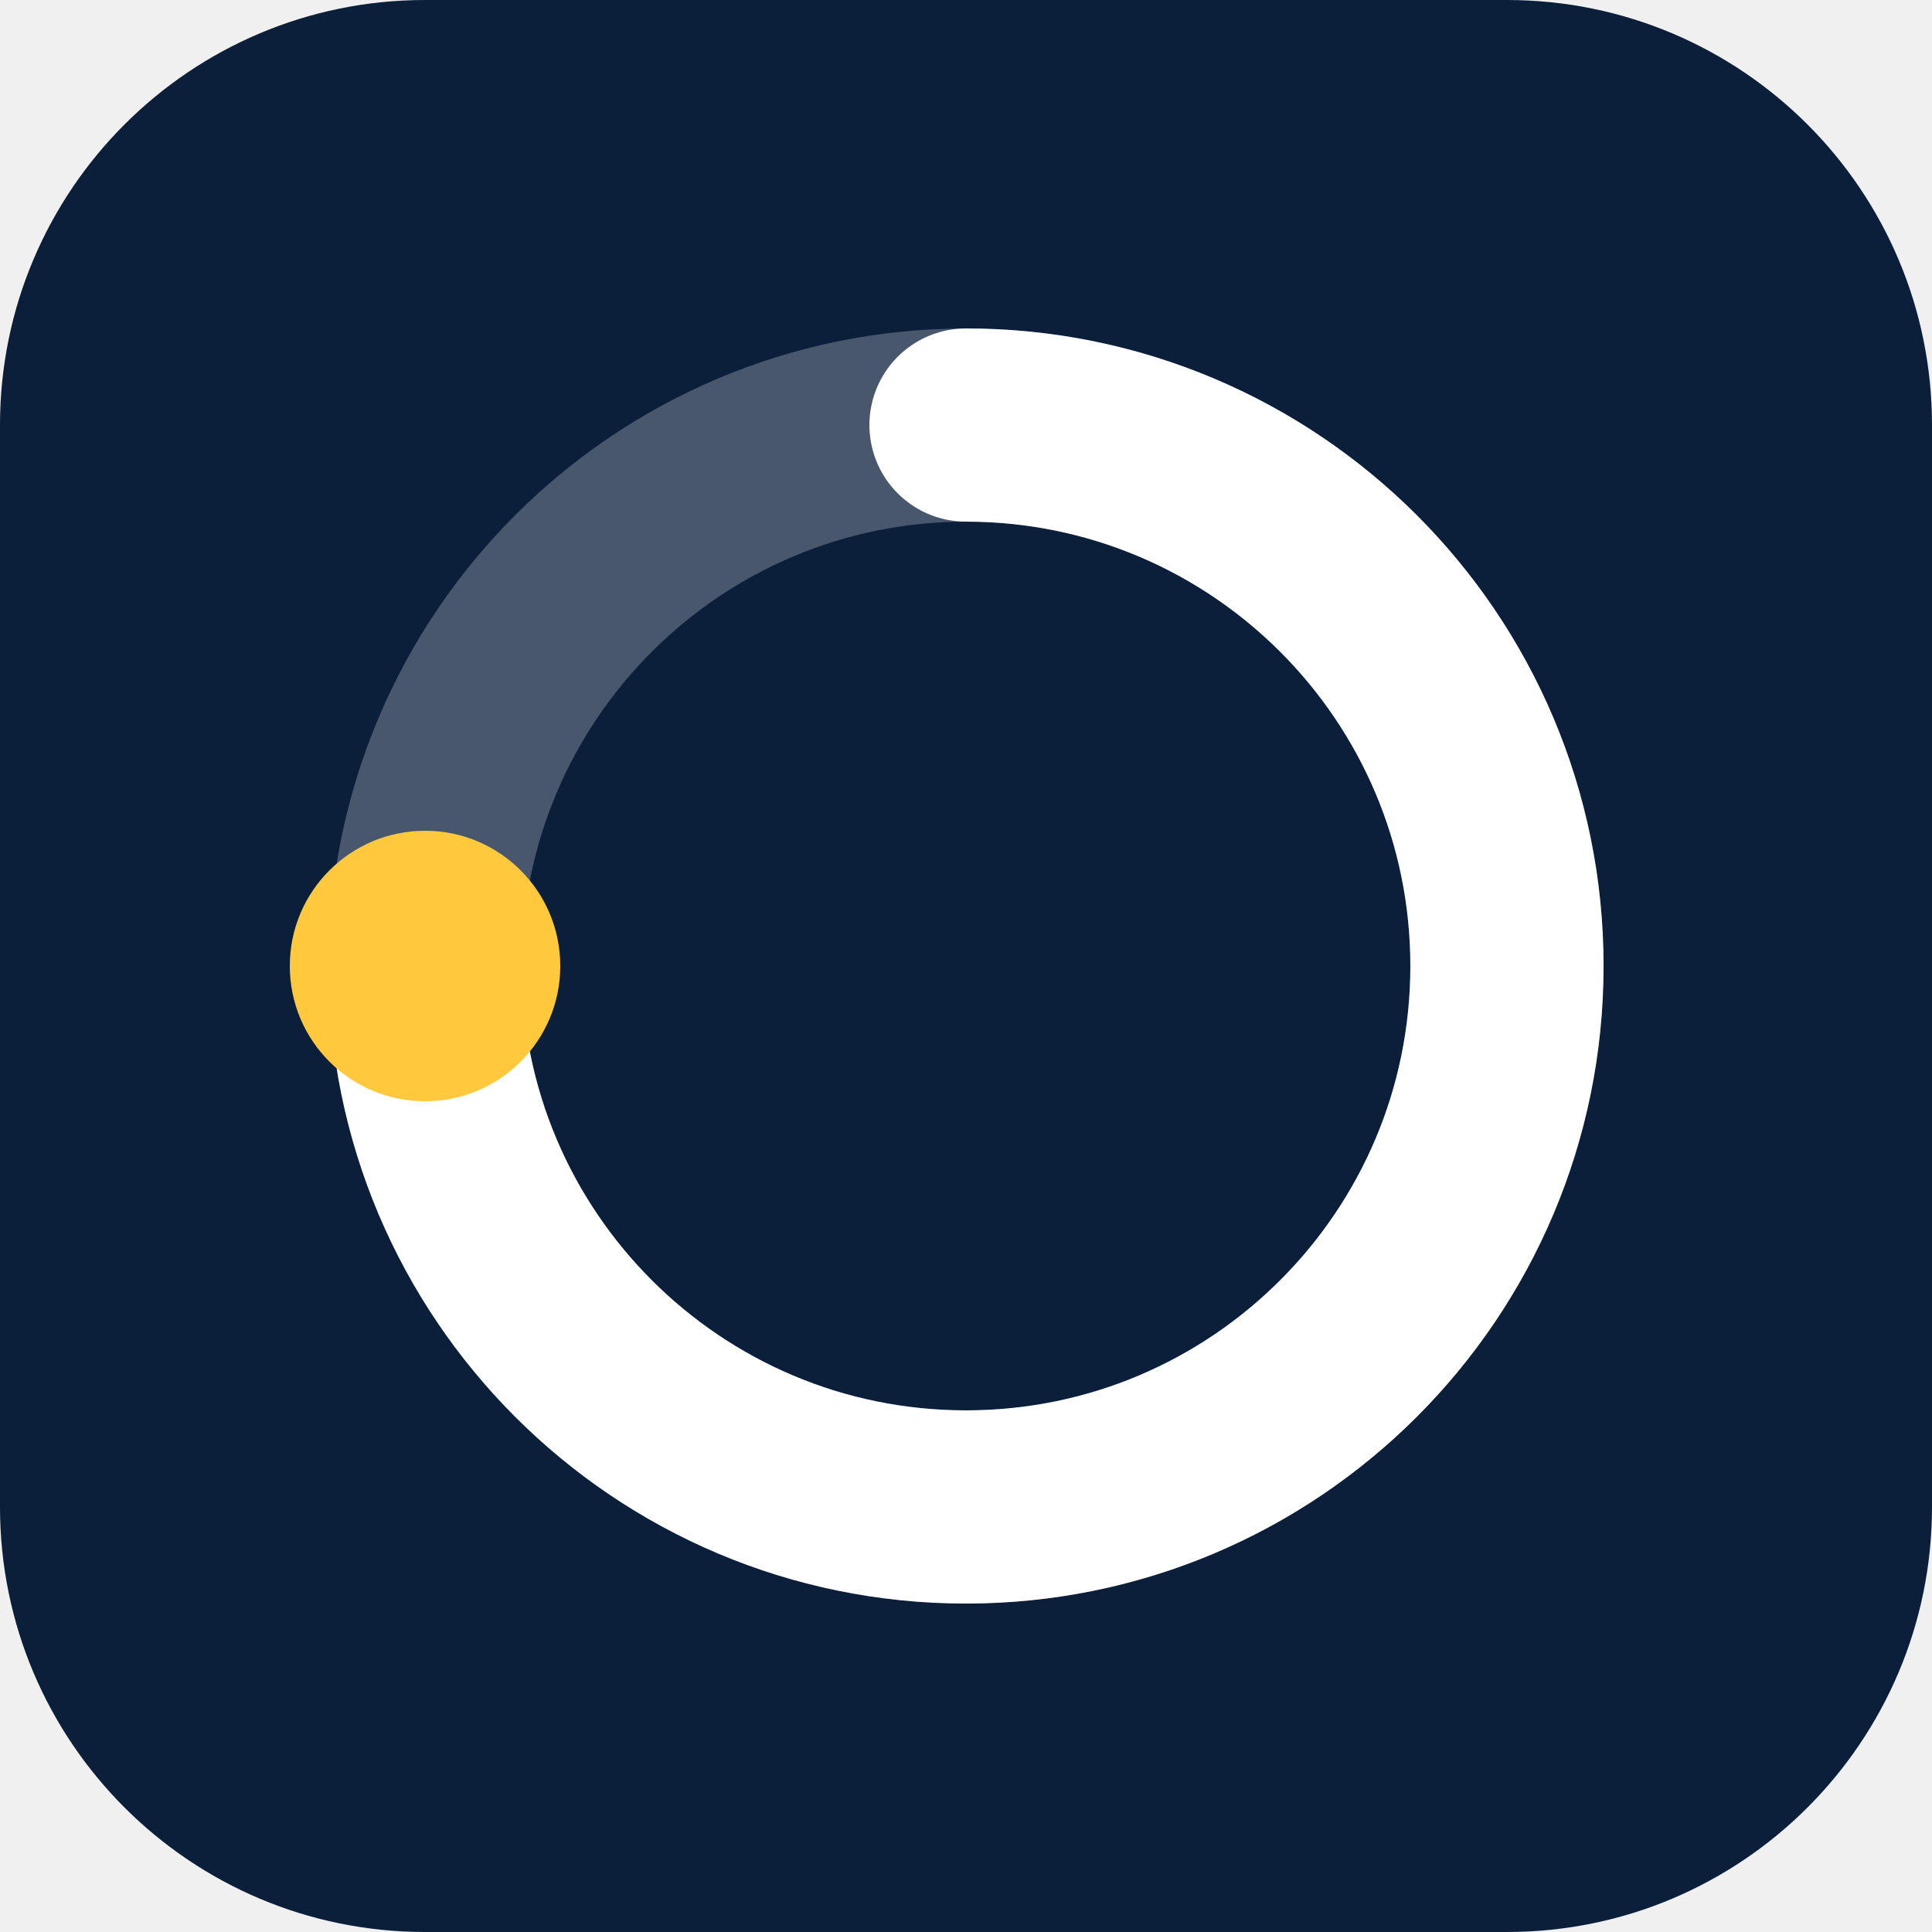
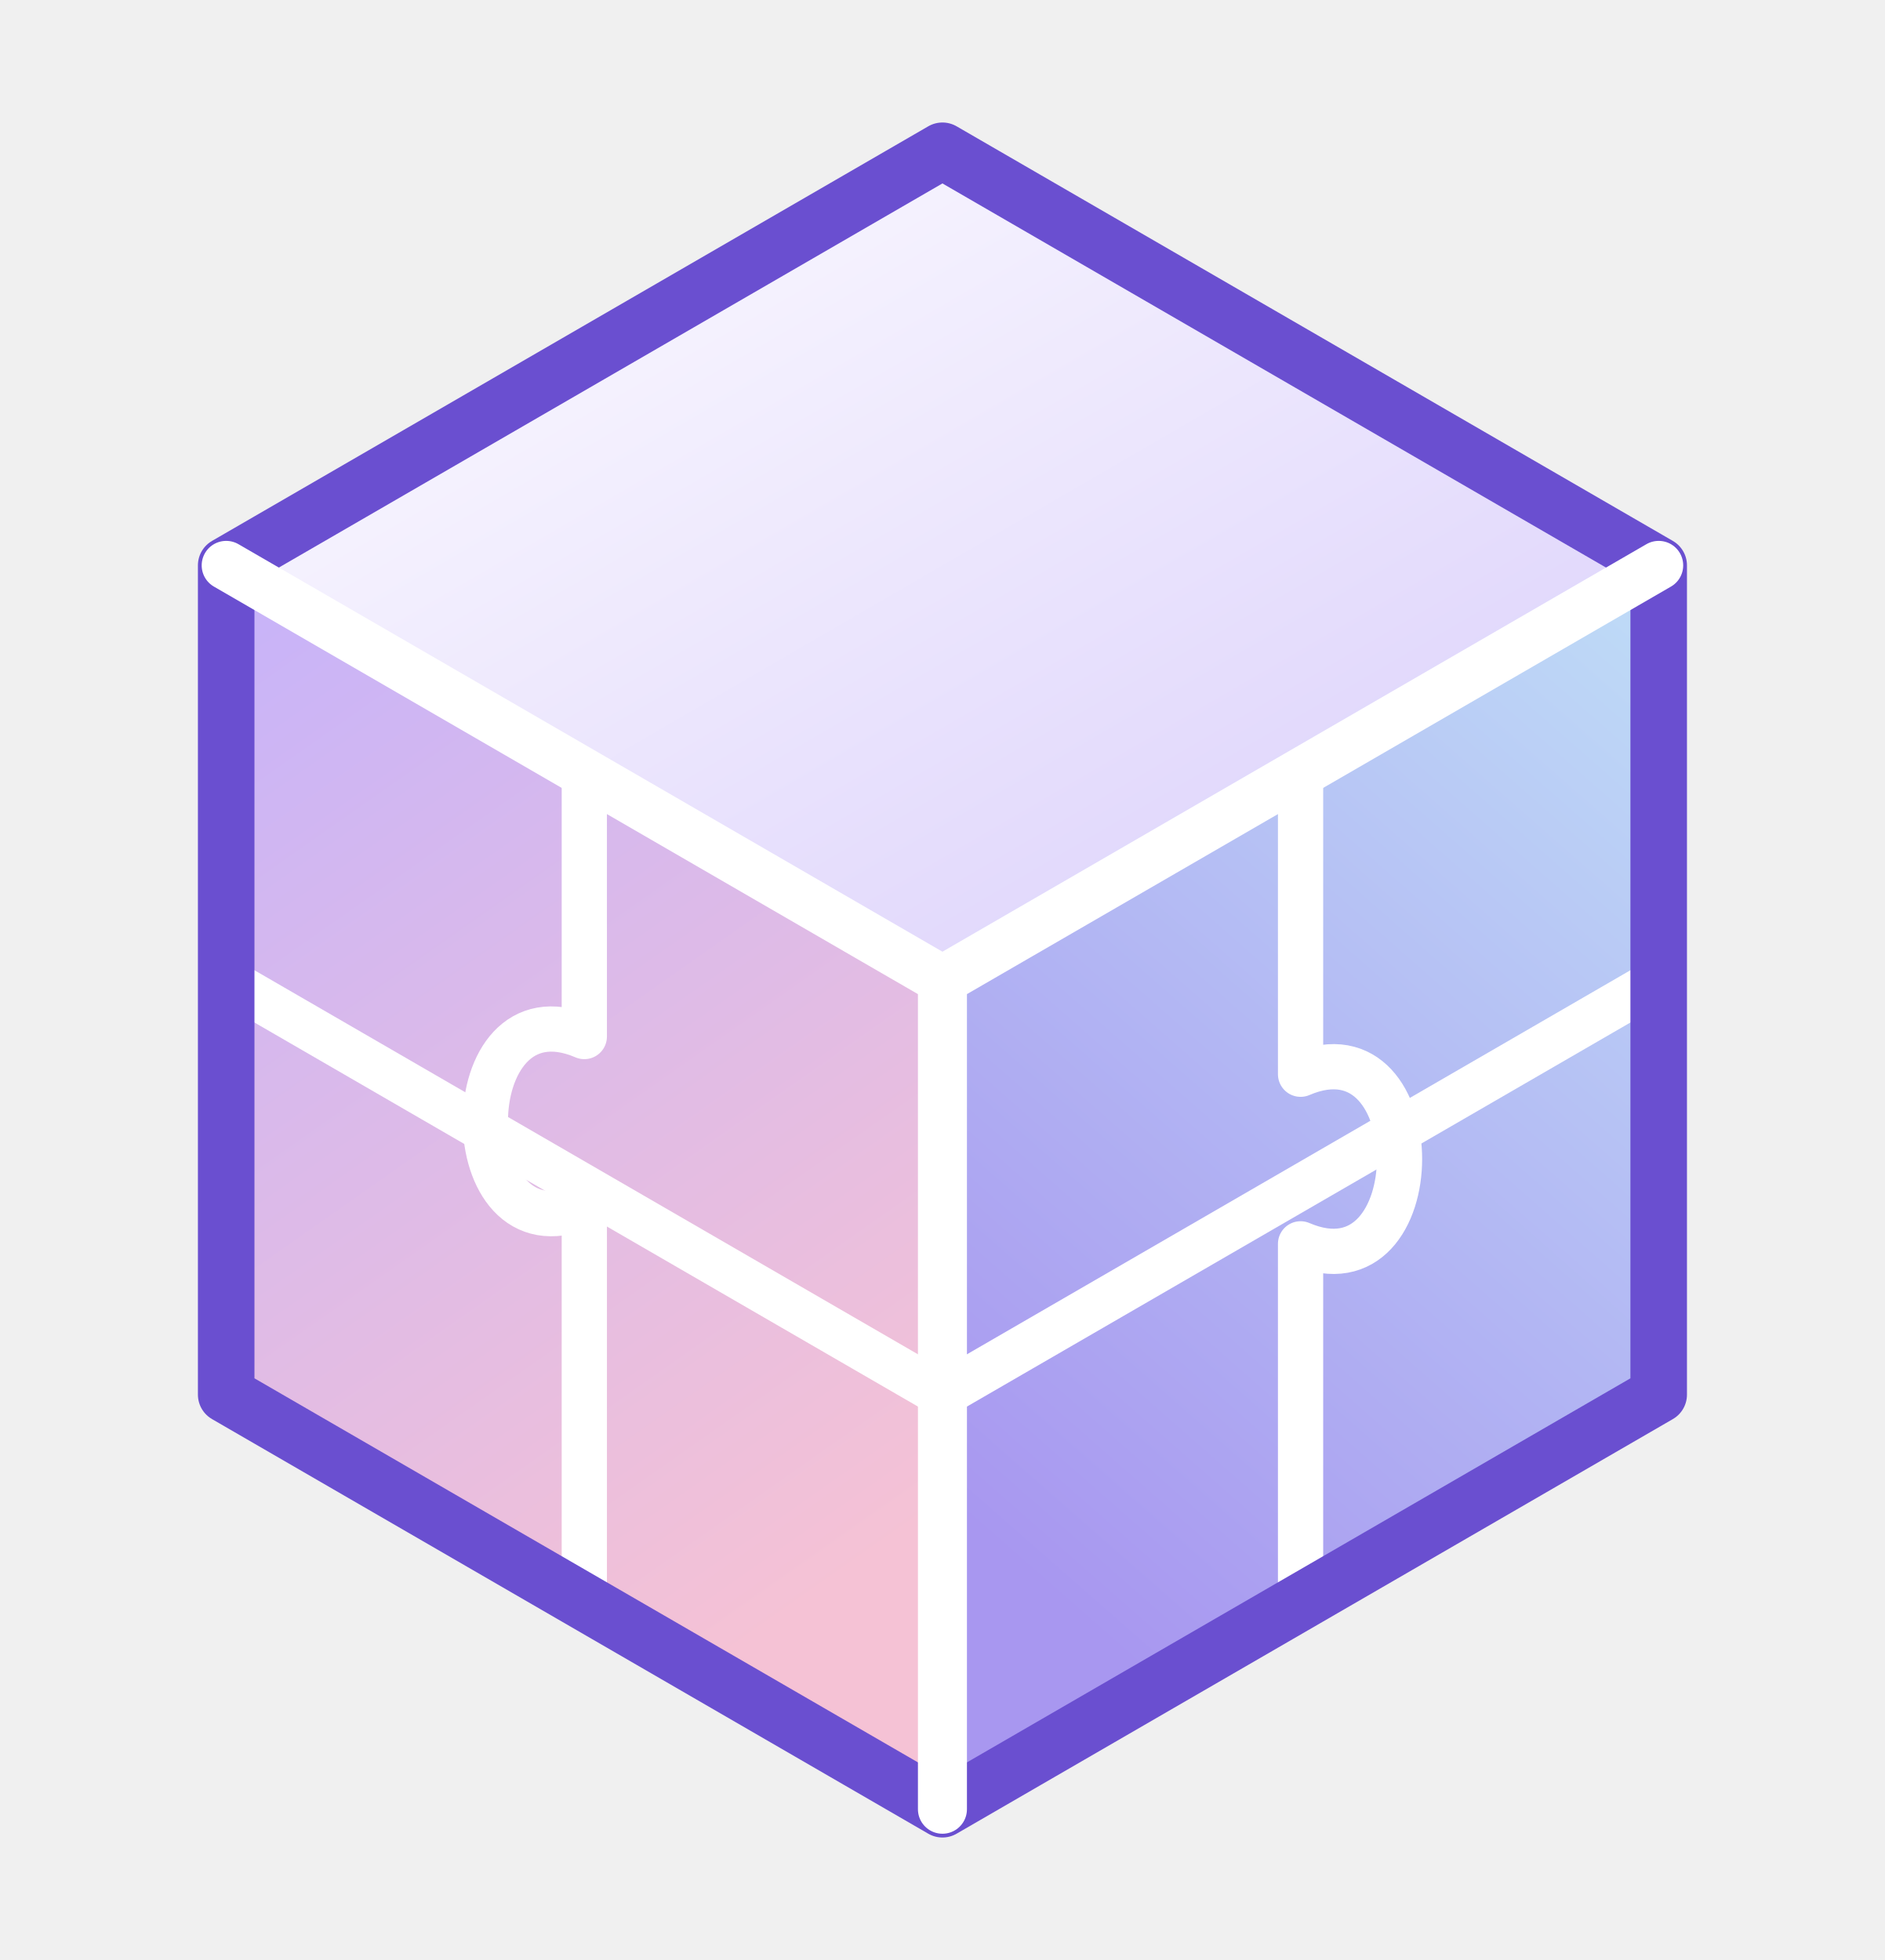
- <svg xmlns="http://www.w3.org/2000/svg" viewBox="0 0 100 100">
-   <rect width="100" height="100" rx="22" fill="#0B1F3A" />
-   <circle cx="50" cy="50" r="28" fill="none" stroke="#FFFFFF" stroke-opacity="0.25" stroke-width="10" />
-   <circle cx="50" cy="50" r="28" fill="none" stroke="#FFFFFF" stroke-width="10" stroke-linecap="round" stroke-dasharray="131.9 175.9" transform="rotate(-90 50 50)" />
-   <circle cx="22" cy="50" r="7" fill="#FFC83D" />
+ <svg xmlns="http://www.w3.org/2000/svg" viewBox="0 0 100 104">
+   <defs>
+     <linearGradient id="t" x1="0" y1="0" x2="1" y2="1">
+       <stop offset="0" stop-color="#FFFFFF" />
+       <stop offset="1" stop-color="#D8CCFB" />
+     </linearGradient>
+     <linearGradient id="l" x1="0" y1="0" x2="0.4" y2="1">
+       <stop offset="0" stop-color="#C6B3FA" />
+       <stop offset="1" stop-color="#F5C2D5" />
+     </linearGradient>
+     <linearGradient id="r" x1="1" y1="0" x2="0.5" y2="1">
+       <stop offset="0" stop-color="#BFDDF7" />
+       <stop offset="1" stop-color="#A897F0" />
+     </linearGradient>
+   </defs>
+   <path d="M12 30 L50 52 L50 96 L12 74 Z" fill="url(#l)" />
+   <path d="M50 52 L88 30 L88 74 L50 96 Z" fill="url(#r)" />
+   <path d="M50 8 L88 30 L50 52 L12 30 Z" fill="url(#t)" />
+   <g fill="none" stroke="#FFFFFF" stroke-width="2.4" stroke-linecap="round" stroke-linejoin="round">
+     <path d="M31 41 V55 C24 52 24 67 31 64 V85" />
+     <path d="M69 41 V57 C76 54 76 69 69 66 V85" />
+     <path d="M12 52 L50 74 L88 52" />
+   </g>
+   <path d="M50 8 L88 30 L88 74 L50 96 L12 74 L12 30 Z" fill="none" stroke="#6A4FD0" stroke-width="3" stroke-linejoin="round" />
+   <path d="M12 30 L50 52 L88 30 M50 52 V96" fill="none" stroke="#FFFFFF" stroke-width="2.6" stroke-linecap="round" />
</svg>
